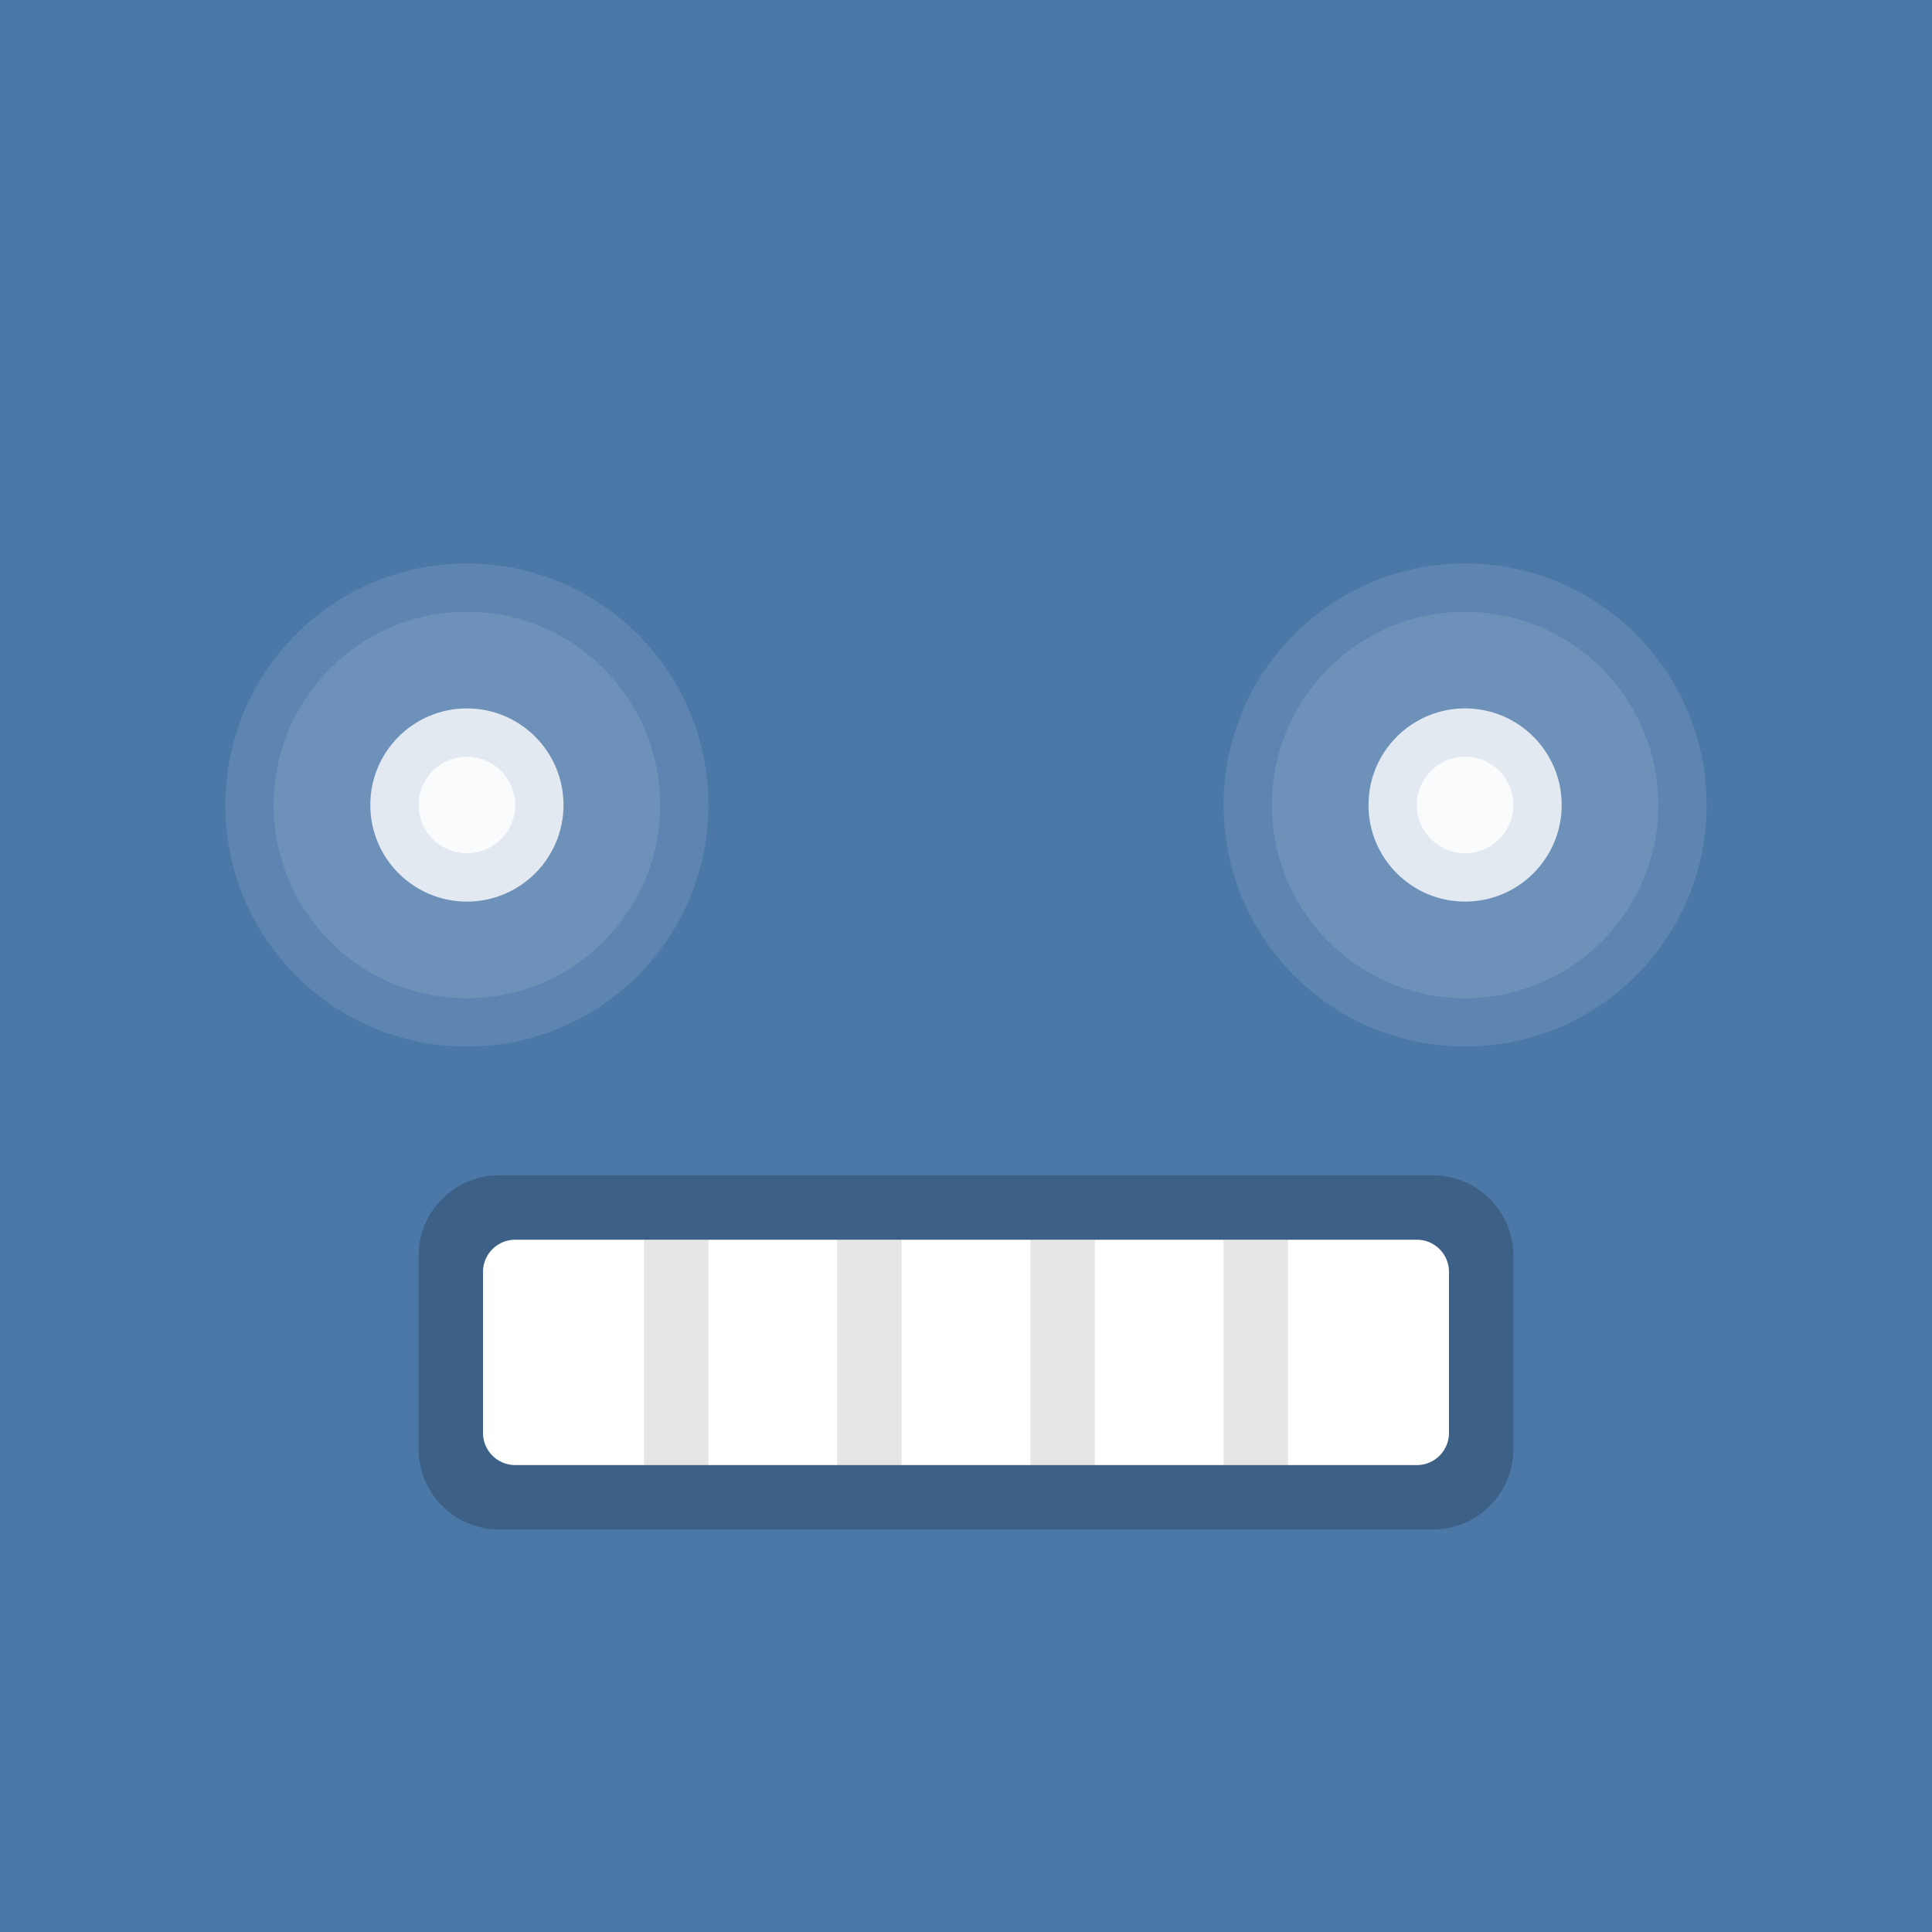
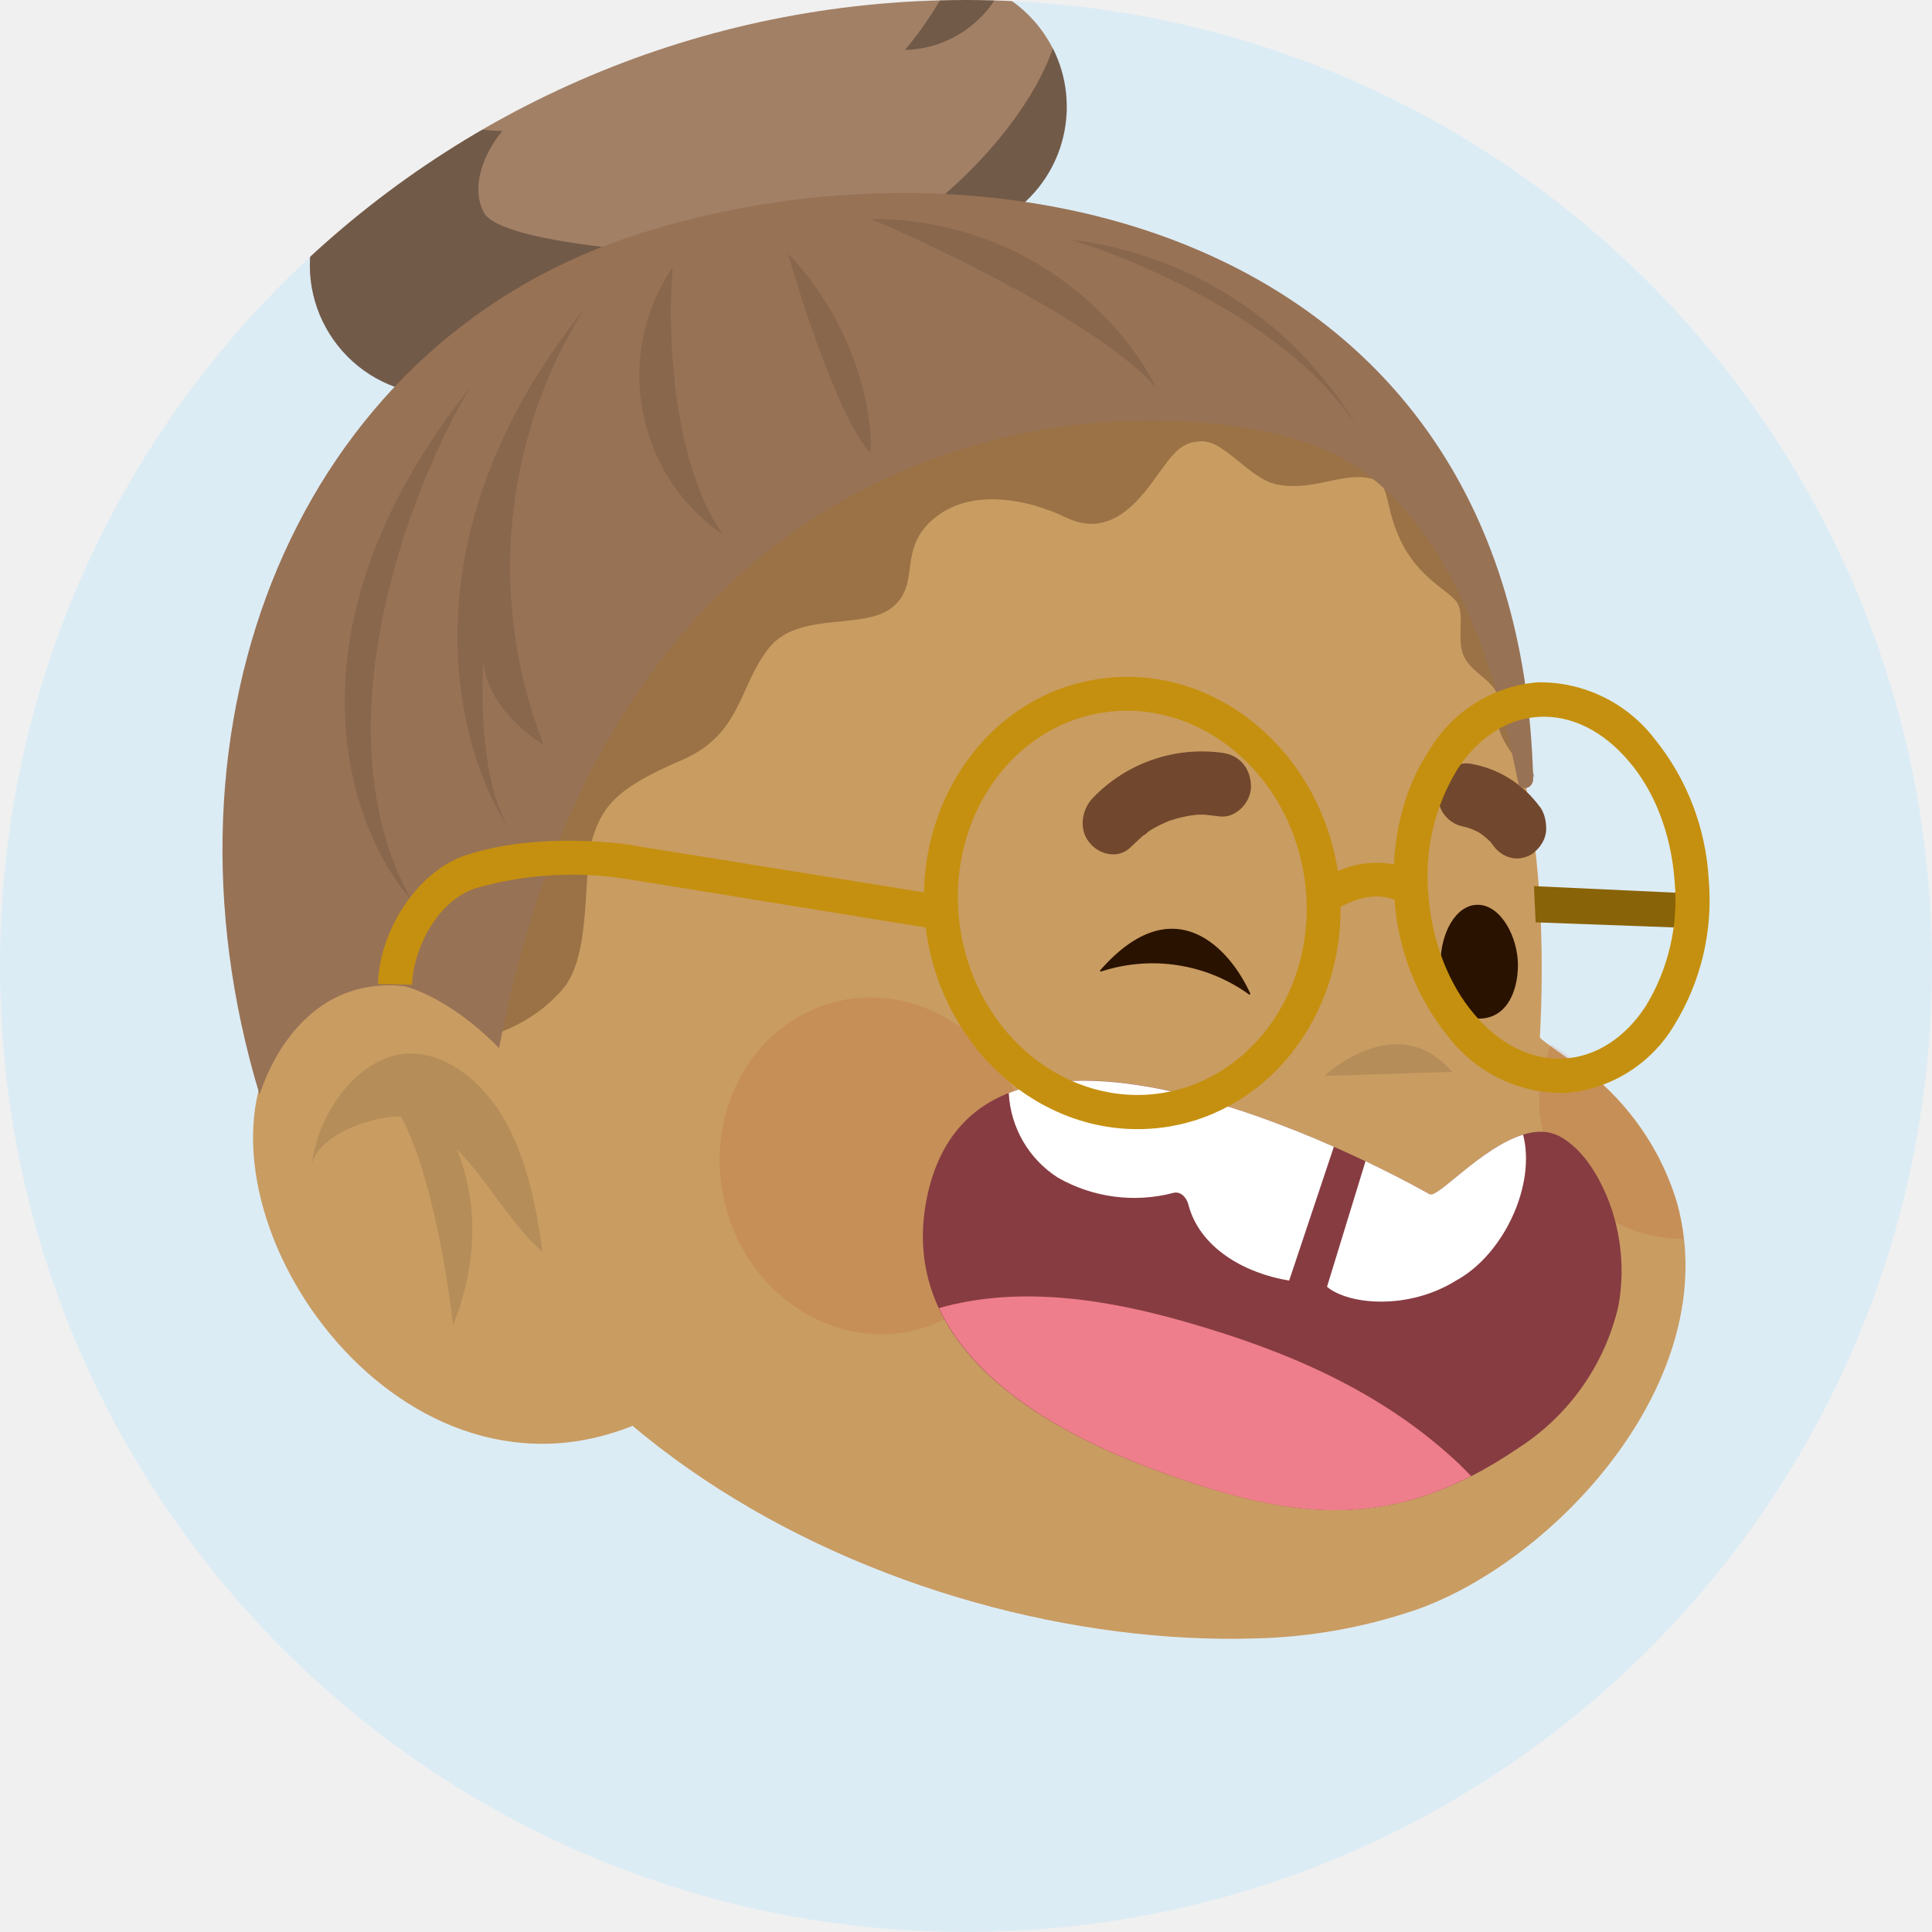
- <svg xmlns="http://www.w3.org/2000/svg" viewBox="0 0 120 120" fill="none" shape-rendering="auto" width="128" height="128">
+ <svg xmlns="http://www.w3.org/2000/svg" viewBox="0 0 480 480" fill="none" shape-rendering="auto" width="128" height="128">
  <mask id="viewboxMask">
-     <rect width="120" height="120" rx="0" ry="0" x="0" y="0" fill="#fff" />
+     <rect width="480" height="480" rx="240" ry="240" x="0" y="0" fill="#fff" />
  </mask>
  <g mask="url(#viewboxMask)">
-     <rect fill="#4c78a8" width="120" height="120" x="0" y="0" />
-     <g transform="translate(22 68)">
-       <rect x="4" y="5" width="68" height="22" rx="5" fill="#000" fill-opacity=".2" />
-       <rect x="8" y="9" width="60" height="14" rx="2" fill="#fff" />
-       <path fill="#000" fill-opacity=".1" d="M18 9h4v14h-4zM42 9h4v14h-4zM30 9h4v14h-4zM54 9h4v14h-4z" />
+     <rect fill="#dcecf5" width="480" height="480" x="0" y="0" />
+     <g transform="matrix(.85775 0 0 .85427 52 47)">
+       <path d="M264 38.6s131.4 20.6 121.4 208.1c0 .7 15.2 10.9 16.4 12a77.1 77.1 0 0 1 23.4 36.3c13.9 51.3-35.7 104.2-75.8 118.2a155 155 0 0 1-46.7 8.3c-103.1 3-239.7-62.7-246.7-191a202.7 202.7 0 0 1 15.1-83.9c0 .1 57.4-142.5 192.9-108Z" fill="#c99c62" />
+       <path d="M388.7 248.7a57 57 0 0 0-3.2 10.5 40 40 0 0 0 8.5 30.4 42.3 42.3 0 0 0 33 15.7c-3.2-31.7-29-50.7-38.3-56.6ZM203.5 332c24.4-5.2 39.6-31 33.9-57.5-5.7-26.5-30.2-43.7-54.6-38.5-24.4 5.3-39.5 31-33.8 57.6 5.7 26.5 30.1 43.7 54.5 38.5Z" fill="#DC2400" style="mix-blend-mode:multiply" opacity=".1" />
+       <path opacity=".1" d="M323 257.9s20.9-19.9 37-1.2Z" fill="#000" />
+       <path d="M128.7 356.9C59.3 391.7-3.7 304.4 16.5 255.3c12.9-31.4 50.4-33.8 72.1-5.2a185 185 0 0 1 29.1 59.1" fill="#c99c62" />
+       <path opacity=".1" d="M71.5 279c9 9 16.1 22.5 25 30-1.7-12.5-4.3-26-10.4-37.3-6.2-11.6-17.5-21-29-20.3-14.2 1-25.9 17.6-27.4 32.6 1-9 19-15 25.9-14.2 10.8 20.4 15 60.6 15 60.6 9-22.7 5.4-40.7 1-51.5Z" fill="#000" />
    </g>
-     <g transform="translate(8 20)">
-       <g fill="#fff">
-         <circle cx="21" cy="30" r="15" fill-opacity=".1" />
-         <circle cx="83" cy="30" r="15" fill-opacity=".1" />
-         <circle cx="21" cy="30" r="12" fill-opacity=".1" />
-         <circle cx="83" cy="30" r="12" fill-opacity=".1" />
-         <circle cx="21" cy="30" r="6" fill-opacity=".8" />
-         <circle cx="83" cy="30" r="6" fill-opacity=".8" />
-         <circle cx="21" cy="30" r="3" fill-opacity=".8" />
-         <circle cx="83" cy="30" r="3" fill-opacity=".8" />
+     <g transform="matrix(.85472 0 0 .855 19 -17)">
+       <path d="M393.3 367c3 1.7 24.1-24.8 38.2-16.7 4.7 2.7 8.3 7.3 11 12.3 6 11 8 24.4 5.7 36.8a67 67 0 0 1-29 41.2c-37.4 25.5-67 20.7-106.8 6-31.4-11.7-74-35.6-65.2-78.7 15.6-76 146.1-1 146.1-1Z" fill="#873C41" />
+       <path d="M318.9 366.5a44.8 44.8 0 0 1-33.6-4.4 31 31 0 0 1-14.3-24.6c26.3-10.3 67.3 3.6 94.5 15.6l-13 38.9c-12.8-2.1-26-9.4-29.3-22.1-.5-2-2.2-3.9-4.3-3.4ZM420.5 349.6c3.8 14.7-5.7 34.9-19.5 42.4-14 8.7-31.3 7-37.5 1.8l11.2-36.5c11.3 5.4 18.6 9.6 18.6 9.6 2.3 1.4 15-13.6 27.2-17.3Z" fill="#fff" />
+       <path d="M400.3 443.8c-22-20.1-48.9-31.4-76.2-39.3-23.4-6.9-49.7-11.3-73.4-4.5 11 23.5 39.2 38.2 61.7 46.6 34.8 12.9 61.8 18.2 93 2.2-1.7-1.7-3.3-3.4-5.1-5Z" fill="#EE7E8B" />
+     </g>
+     <g transform="matrix(.85472 0 0 .855 19 -17)">
+       <path d="M340.9 308.9a48 48 0 0 0-43.1-6.7c-.2 0-.4-.2-.2-.4 21.5-24.5 37.8-6.1 43.6 6.8 0 .2-.2.4-.3.3ZM419 300.3c0 8-3.6 16.5-12.8 15.5-7.8-.8-9.7-11-9.7-16 0-8.7 4.4-17 10.8-17 6.8 0 11.7 9.5 11.7 17.5Z" fill="#2A1200" />
+       <path d="M333.5 238.7a43.9 43.9 0 0 0-38.2 13.2c-3.2 3.4-4 9.3-.7 13 3 3.6 8.6 4.6 12 1l3.2-3c.4-.3 1.3-.8 1.6-1.2l.5-.4a37.7 37.7 0 0 1 6-3c.5 0 1.2-.4 1.7-.5a35.6 35.6 0 0 1 6.3-1.2h2l4.3.5c4.4.7 9-3.6 9.2-8.4.1-5.3-3.2-9.3-8-10ZM425.4 254.4a31.4 31.4 0 0 0-20.2-12.6c-2.1-.4-4.6.4-6.3 1.8a9.5 9.5 0 0 0-3.1 6.2c-.1 2.4.3 5 1.8 6.8a9 9 0 0 0 5.7 3.5l1.2.3c1 .4 2.1.8 3.2 1.4 1.2.8 2.3 1.7 3.3 2.7l1 1.3a8.8 8.8 0 0 0 5.8 3.5c2 .2 4.6-.4 6.2-2 1.7-1.5 3-3.6 3.2-6 .1-2.5-.4-5-1.8-7Z" fill="#71472D" />
+     </g>
+     <g transform="matrix(.85472 0 0 .85667 18 -15)">
+       <path d="M119 .1v-.6a37.5 37.5 0 0 1 70.5-17.8 37.4 37.4 0 0 1 66 29.5 37.5 37.5 0 0 1 .6 74.5c-3.2 44.3-37.3 79.1-78.8 79.1a77 77 0 0 1-62.8-33.7A37.6 37.6 0 0 1 69 94.6c0-12 5.6-22.6 14.3-29.5A37.4 37.4 0 0 1 119 .1Z" fill="#987255" />
+       <path d="M119 .1v-.6a37.5 37.5 0 0 1 70.5-17.8 37.4 37.4 0 0 1 66 29.5 37.5 37.5 0 0 1 .6 74.5c-3.2 44.3-37.3 79.1-78.8 79.1a77 77 0 0 1-62.8-33.7A37.6 37.6 0 0 1 69 94.6c0-12 5.6-22.6 14.3-29.5A37.4 37.4 0 0 1 119 .1Z" fill="#fff" fill-opacity=".1" />
+       <g fill="#000" fill-opacity=".3">
+         <path d="M119.5.5c5 1 16.3 5.2 21.5 14-4.7-10-11-28.2-10.3-42.2a37.4 37.4 0 0 0-11.7 26l.5 2.2ZM73.9 17c5.6 14 22 38.1 51.1 38.5-3.7 4.2-9.9 14.7-5.5 23.5C125 90 194 92.5 216 93c20 .5 59-32.6 69-61.5a37.5 37.5 0 0 1-28.8 54.2c-.5 6.1-1.6 12-3.1 17.7-32.3 12.4-86.3 29-127 41a84 84 0 0 1-11.6-13.2A37.6 37.6 0 0 1 69 94.5c0-12 5.6-22.6 14.3-29.5A37.4 37.4 0 0 1 74 17Z" />
+         <path d="M269.3 15.5A32.1 32.1 0 0 1 242 32a102.7 102.7 0 0 0 13.6-20.8c4.9.5 9.5 2 13.7 4.3ZM230-30.2c-16 3.6-31.2 17.6-37.5 25.2a44.8 44.8 0 0 0-2.4-14 37.4 37.4 0 0 1 40-11.2Z" />
+       </g>
+       <path d="M313.4 158c6.2-8.4 8.3-12.5 15-12.5 6.7 0 13.8 10.9 21.7 12.5 9.8 2 18-3 25.8-2 7.8 1 4.7 6 9.8 17.5 5.2 11.5 14 15 16.6 18.5 2.6 3.5 0 10.5 2 15.5 2.1 5 8.3 7 9.9 11.5 1.5 4.5-1.6 6 1.5 12.5 2.5 5.2 7.2 9.8 9.3 11.5l-12.4-46a104.6 104.6 0 0 0-84.2-67C220.9 100 130 213 98 273.5l23 44.5c6-1.8 14.4-5.5 21.4-13.5 8.8-10 5.7-34 8.8-44 3.1-10 8.3-15 25.8-22.5 17.6-7.5 16.6-21.5 25.4-32.5 8.7-11 27.8-5 36.1-12s1-17 12.4-26 28.4-4.5 37.7 0c9.3 4.5 17 1 24.8-9.5Z" fill="#351700" style="mix-blend-mode:multiply" opacity=".3" />
+       <path d="M161.4 86.4C65.7 118.7 21.5 226.5 54.4 335c3.7-11.7 15.7-34.3 42-31.5 4.4 1 16 6 27.6 18 37.4-195 193.5-192.5 239-174 44.4 18 55 88 57.5 97.9 1.6 1.6 4.2.3 4.1-2.1C420.4 83 266 51.2 161.4 86.4Z" fill="#987255" />
+       <g fill="#000" fill-opacity=".1">
+         <path d="M232 81c21.3 9 67.8 31.4 83 49-7.7-16.3-35-49-83-49ZM208 91c4.3 15.3 15.2 48.4 24 58 .7-10.2-3.2-36-24-58ZM174.5 95c-1.5 16.7-.7 55.5 14.5 77.5A55.8 55.8 0 0 1 174.5 95ZM137 233.5a140.8 140.8 0 0 1 11.5-126C94.9 174.3 111.8 235.7 127 258c-8-12.8-8.3-38-7.5-49 .4 11.6 11.8 21.2 17.5 24.5Z" />
+         <path d="M115.5 130c-17.2 28.8-44.6 98.9-17 148.5-17.8-20-39.4-77.7 17-148.5ZM290 87c20.2 6 65.1 25.3 83.5 54.5A111.7 111.7 0 0 0 290 87Z" />
+       </g>
+     </g>
+     <g transform="matrix(.85472 0 0 .85667 14 -12)">
+       <g fill-rule="evenodd" clip-rule="evenodd">
+         <path d="m479 283.3-49-1.8-.5-10.5 49.8 2.3-.2 10Z" fill="#896307" />
+         <path d="M304 220.7c-27.2 4.3-46 32.2-41.2 63 4.9 30.9 31.4 51.6 58.6 47.3 27.2-4.3 46.1-32.2 41.3-63-4.9-30.8-31.4-51.6-58.6-47.3ZM252.2 273c.5-30.6 20.9-57.4 50.3-62 33.3-5.3 64.4 20 70 55.6l3.3-1.2a27 27 0 0 1 13-.7c.6-12.5 4.2-24 10.2-33a40.6 40.6 0 0 1 31.5-19.8 42 42 0 0 1 34 16.3 70.9 70.9 0 0 1 15.8 40.8 69 69 0 0 1-10 42.3 40.6 40.6 0 0 1-31.6 19.7 42 42 0 0 1-34-16.2A70.6 70.6 0 0 1 389 275c-3.4-1.4-7-1.2-10.4-.2-2.1.6-4 1.5-5.3 2.2.3 31.3-20.3 59-50.3 63.8-33.4 5.2-64.4-20.1-70-55.6a73 73 0 0 1-.3-2.2l-86.4-14a102.2 102.2 0 0 0-44.4 2.6c-12 4-18.3 18.8-18.5 28l-9.9-.2c.3-15.3 11.4-32.6 25.3-37.3 13.8-4.6 31.7-5.3 48.8-3v.1l84.6 13.6Zm155-35.8a59 59 0 0 0-8.4 36c1 14.1 6.1 26.5 13.4 35 7.3 8.7 16.6 13.3 26 12.8 9.3-.5 17.8-6 23.8-15.2a59 59 0 0 0 8.4-36.1c-1-14.1-6-26.5-13.4-35-7.3-8.6-16.5-13.3-26-12.8-9.3.5-17.7 6-23.8 15.3Z" fill="#C5900F" />
      </g>
    </g>
  </g>
</svg>
